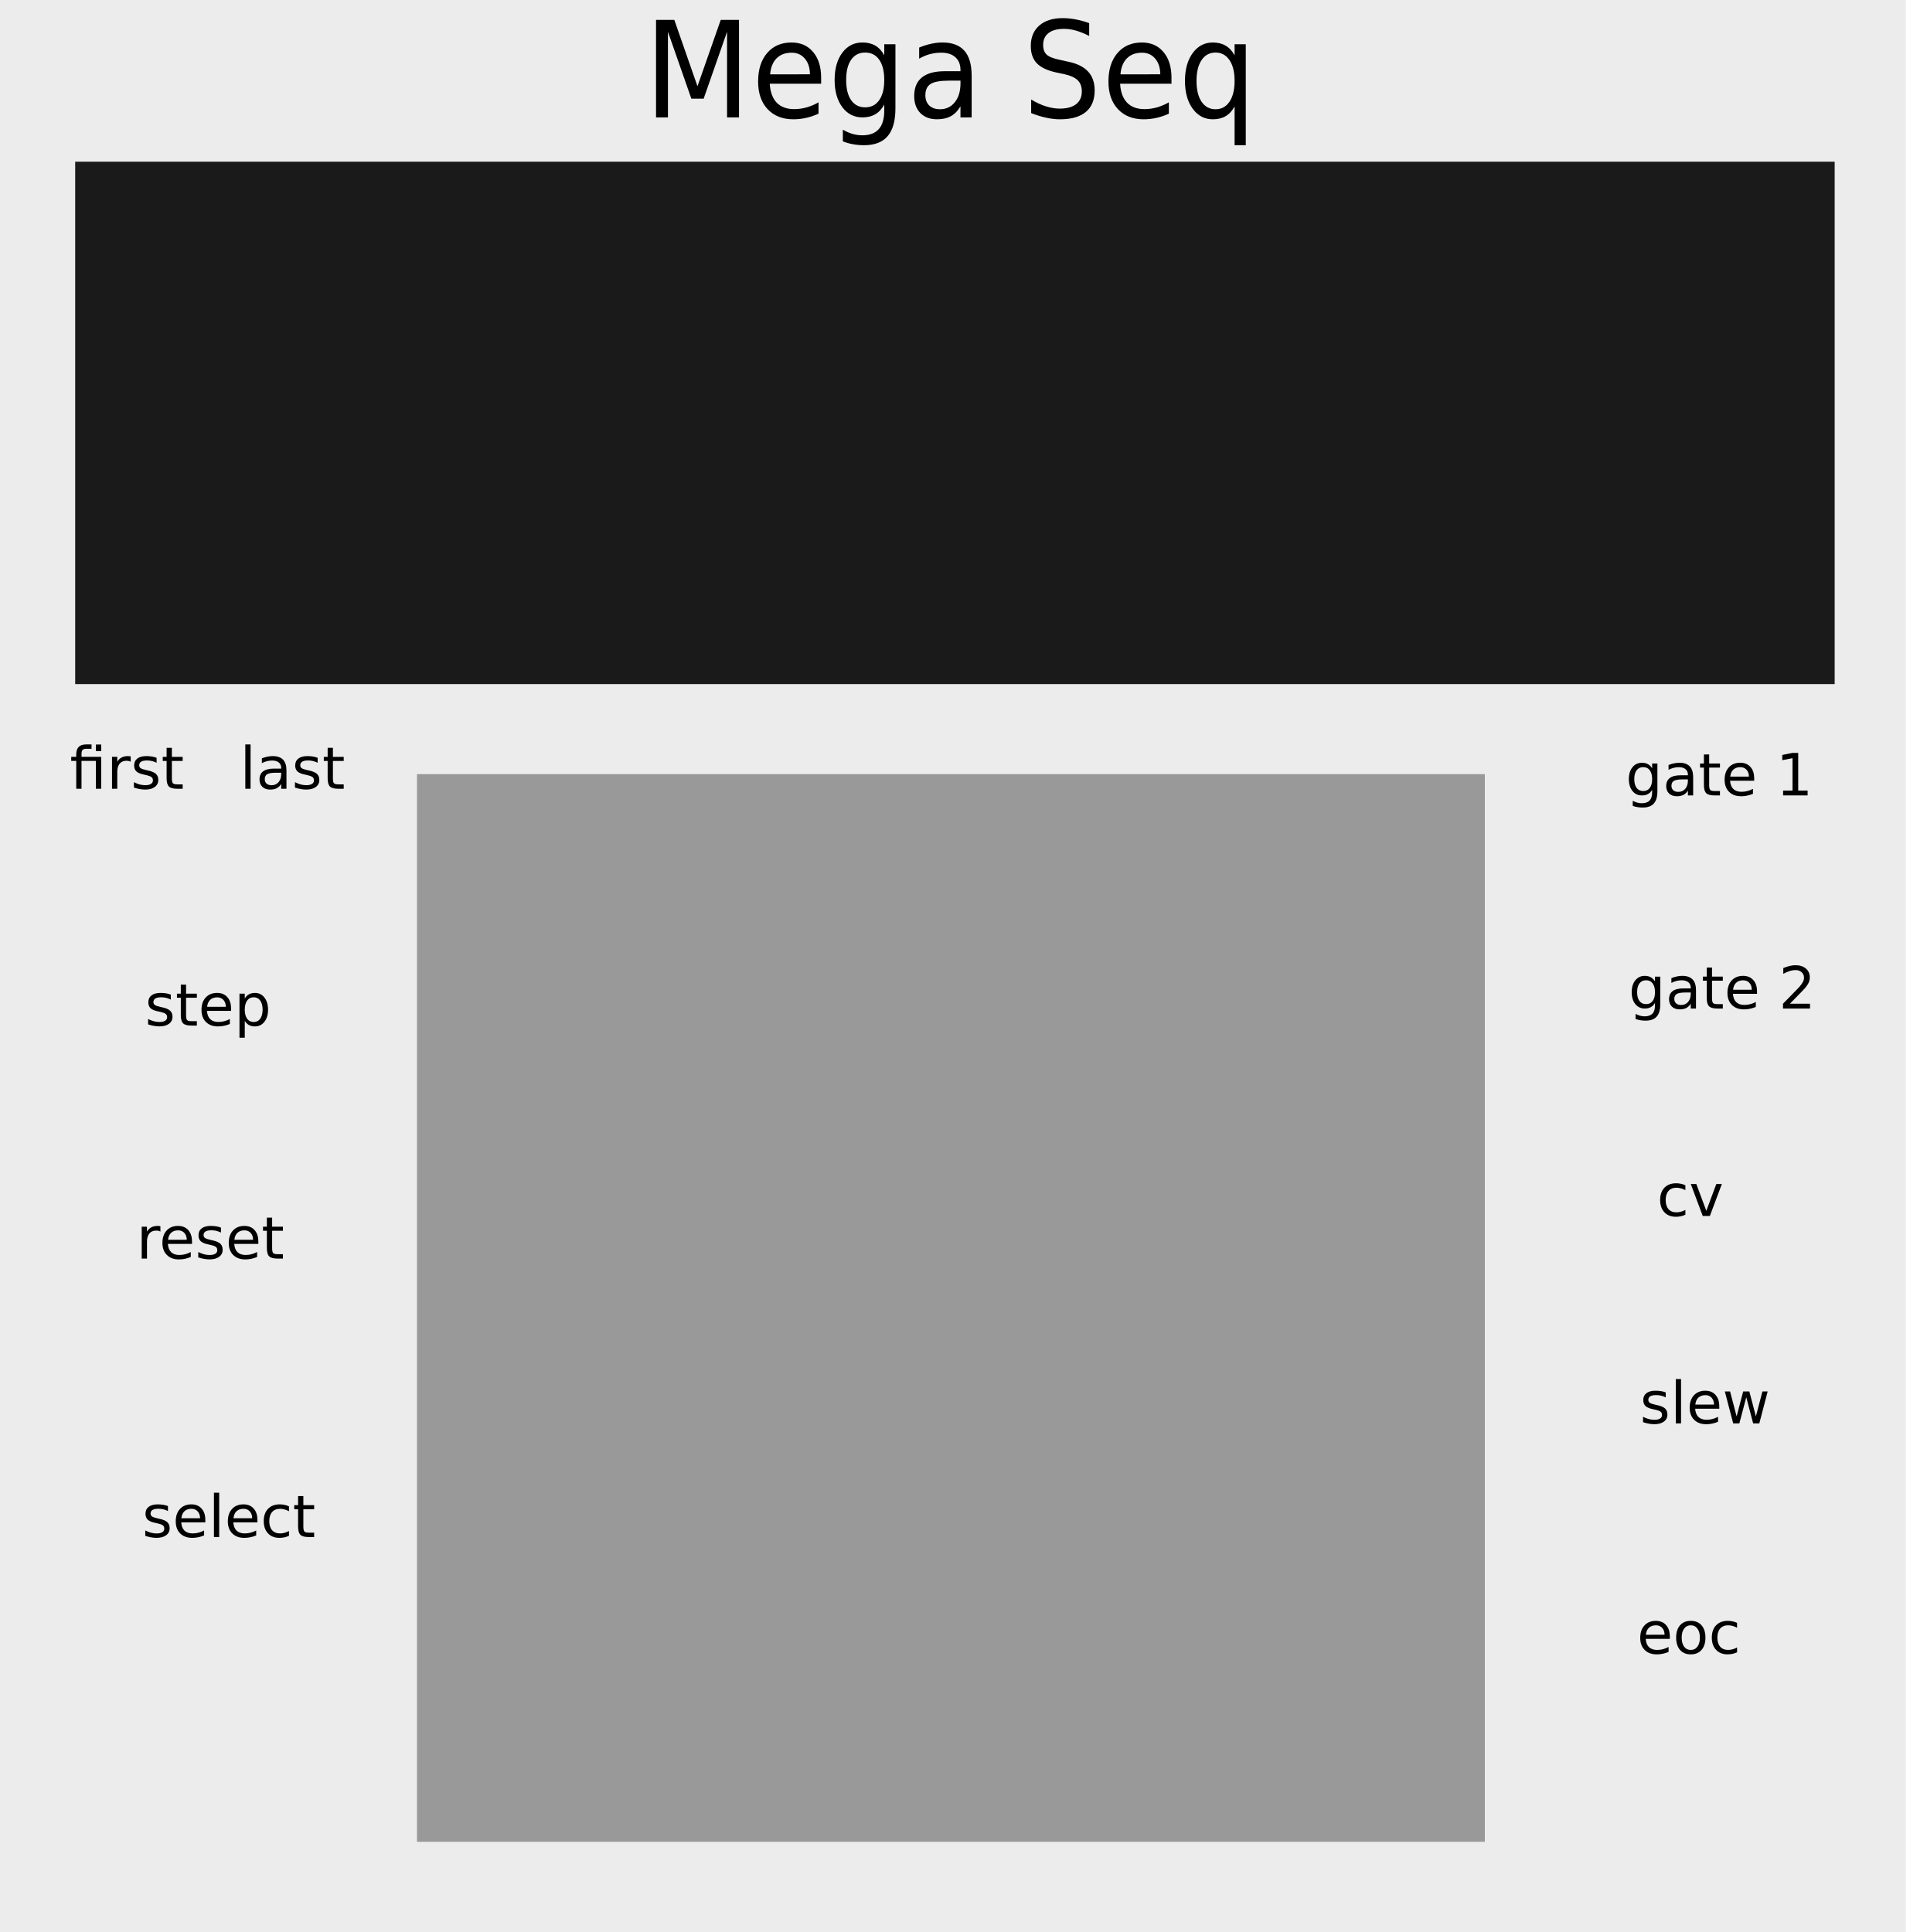
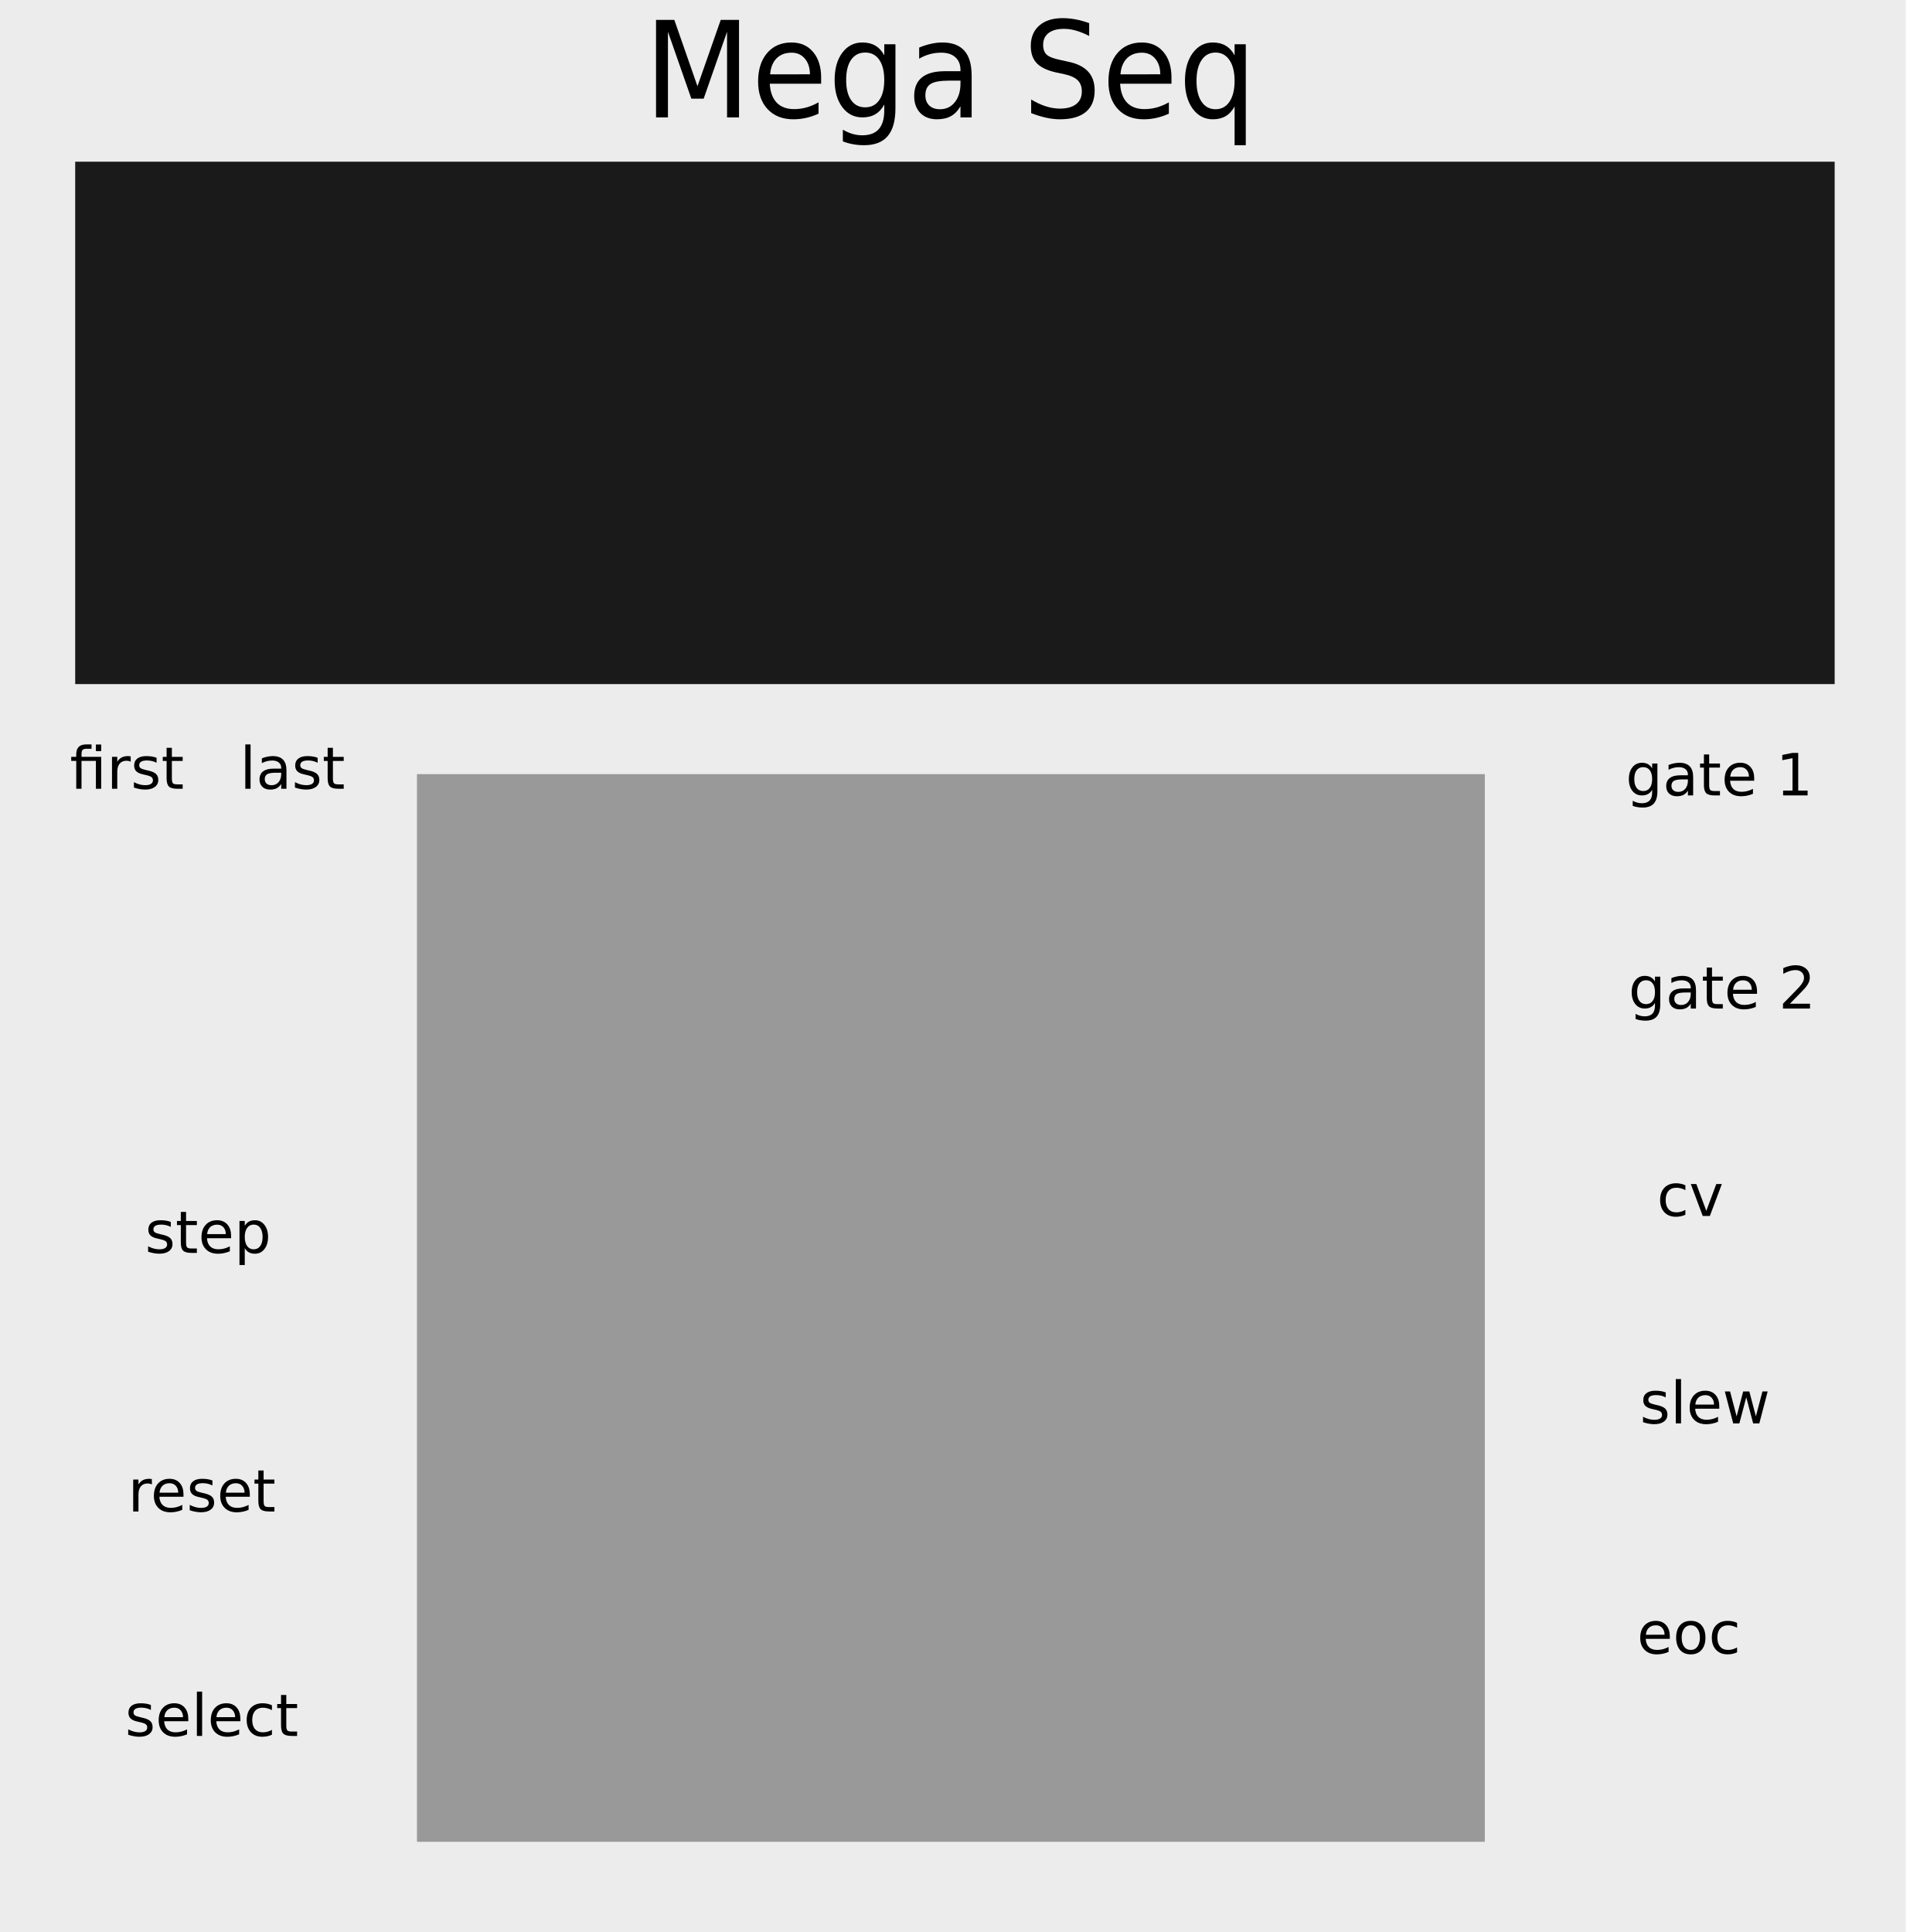
<svg xmlns="http://www.w3.org/2000/svg" width="127mm" height="128.5mm" viewBox="0 0 127 128.5" version="1.1" id="svg3852">
  <defs id="defs3846" />
  <g id="layer1" style="display:inline" transform="translate(0,-168.5)">
    <rect style="fill:#ececec;stroke-width:0.264" id="rect3856" width="127" height="128.5" x="-0.267" y="168.5" />
    <rect style="fill:#999999;stroke-width:0.226" id="rect3854" width="71.01" height="71.01" x="27.728" y="219.99" />
    <rect style="fill:#1a1a1a;stroke-width:0.269" id="rect3858" width="117" height="34.745" x="5" y="179.255" />
    <g aria-label="Mega Seq" transform="scale(0.9643006,1.037021)" style="font-style:normal;font-weight:normal;font-size:8.578px;line-height:1.25;font-family:sans-serif;letter-spacing:0px;word-spacing:0px;fill:#000000;fill-opacity:1;stroke:none;stroke-width:0.214" id="text3862">
      <path d="m 45.24,163.761 h 1.261 l 1.596,4.256 1.604,-4.256 h 1.261 v 6.253 h -0.825 v -5.491 l -1.613,4.289 h -0.85 l -1.613,-4.289 v 5.491 h -0.821 z" style="stroke-width:0.214" id="path4810" />
      <path d="m 56.625,167.476 v 0.377 h -3.543 q 0.05,0.796 0.477,1.215 0.431,0.415 1.198,0.415 0.444,0 0.859,-0.109 0.419,-0.109 0.829,-0.327 v 0.729 q -0.415,0.176 -0.85,0.268 -0.436,0.092 -0.884,0.092 -1.123,0 -1.78,-0.653 -0.653,-0.653 -0.653,-1.768 0,-1.152 0.62,-1.826 0.624,-0.679 1.68,-0.679 0.947,0 1.495,0.612 0.553,0.607 0.553,1.654 z m -0.771,-0.226 q -0.008,-0.632 -0.356,-1.009 -0.343,-0.377 -0.913,-0.377 -0.645,0 -1.035,0.364 -0.385,0.364 -0.444,1.026 z" style="stroke-width:0.214" id="path4812" />
      <path d="m 60.977,167.614 q 0,-0.838 -0.348,-1.298 -0.343,-0.461 -0.968,-0.461 -0.62,0 -0.968,0.461 -0.343,0.461 -0.343,1.298 0,0.834 0.343,1.294 0.348,0.461 0.968,0.461 0.624,0 0.968,-0.461 0.348,-0.461 0.348,-1.294 z m 0.771,1.818 q 0,1.198 -0.532,1.78 -0.532,0.586 -1.629,0.586 -0.406,0 -0.766,-0.063 -0.36,-0.059 -0.699,-0.184 V 170.802 q 0.339,0.184 0.67,0.272 0.331,0.088 0.674,0.088 0.758,0 1.135,-0.398 0.377,-0.394 0.377,-1.194 v -0.381 q -0.239,0.415 -0.612,0.62 -0.373,0.205 -0.892,0.205 -0.863,0 -1.391,-0.658 -0.528,-0.658 -0.528,-1.742 0,-1.089 0.528,-1.747 0.528,-0.658 1.391,-0.658 0.519,0 0.892,0.205 0.373,0.205 0.612,0.62 v -0.712 h 0.771 z" style="stroke-width:0.214" id="path4814" />
      <path d="m 65.467,167.656 q -0.934,0 -1.294,0.214 -0.36,0.214 -0.36,0.729 0,0.41 0.268,0.653 0.272,0.239 0.737,0.239 0.641,0 1.026,-0.452 0.39,-0.457 0.39,-1.21 v -0.172 z m 1.537,-0.318 v 2.676 h -0.771 v -0.712 q -0.264,0.427 -0.658,0.632 -0.394,0.201 -0.963,0.201 -0.72,0 -1.148,-0.402 -0.423,-0.406 -0.423,-1.085 0,-0.792 0.528,-1.194 0.532,-0.402 1.583,-0.402 h 1.081 v -0.075 q 0,-0.532 -0.352,-0.821 -0.348,-0.293 -0.98,-0.293 -0.402,0 -0.783,0.096 -0.381,0.096 -0.733,0.289 v -0.712 q 0.423,-0.163 0.821,-0.243 0.398,-0.084 0.775,-0.084 1.018,0 1.52,0.528 0.503,0.528 0.503,1.6 z" style="stroke-width:0.214" id="path4816" />
      <path d="m 75.109,163.966 v 0.825 q -0.482,-0.23 -0.909,-0.343 -0.427,-0.113 -0.825,-0.113 -0.691,0 -1.068,0.268 -0.373,0.268 -0.373,0.762 0,0.415 0.247,0.628 0.251,0.209 0.947,0.339 l 0.511,0.105 q 0.947,0.18 1.395,0.637 0.452,0.452 0.452,1.215 0,0.909 -0.612,1.378 -0.607,0.469 -1.784,0.469 -0.444,0 -0.947,-0.101 -0.498,-0.101 -1.035,-0.297 v -0.871 q 0.515,0.289 1.009,0.436 0.494,0.147 0.972,0.147 0.725,0 1.118,-0.285 0.394,-0.285 0.394,-0.813 0,-0.461 -0.285,-0.72 -0.281,-0.26 -0.926,-0.39 l -0.515,-0.101 q -0.947,-0.188 -1.37,-0.591 -0.423,-0.402 -0.423,-1.118 0,-0.829 0.582,-1.307 0.586,-0.477 1.613,-0.477 0.44,0 0.896,0.08 0.457,0.08 0.934,0.239 z" style="stroke-width:0.214" id="path4818" />
      <path d="m 80.784,167.476 v 0.377 h -3.543 q 0.05,0.796 0.477,1.215 0.431,0.415 1.198,0.415 0.444,0 0.859,-0.109 0.419,-0.109 0.829,-0.327 v 0.729 q -0.415,0.176 -0.85,0.268 -0.436,0.092 -0.884,0.092 -1.123,0 -1.78,-0.653 -0.653,-0.653 -0.653,-1.768 0,-1.152 0.62,-1.826 0.624,-0.679 1.68,-0.679 0.947,0 1.495,0.612 0.553,0.607 0.553,1.654 z m -0.771,-0.226 q -0.008,-0.632 -0.356,-1.009 -0.343,-0.377 -0.913,-0.377 -0.645,0 -1.035,0.364 -0.385,0.364 -0.444,1.026 z" style="stroke-width:0.214" id="path4820" />
      <path d="m 82.51,167.673 q 0,0.85 0.348,1.336 0.352,0.482 0.963,0.482 0.612,0 0.963,-0.482 0.352,-0.486 0.352,-1.336 0,-0.85 -0.352,-1.332 -0.352,-0.486 -0.963,-0.486 -0.612,0 -0.963,0.486 -0.348,0.482 -0.348,1.332 z m 2.626,1.638 q -0.243,0.419 -0.616,0.624 -0.369,0.201 -0.888,0.201 -0.85,0 -1.386,-0.679 -0.532,-0.679 -0.532,-1.784 0,-1.106 0.532,-1.784 0.536,-0.679 1.386,-0.679 0.519,0 0.888,0.205 0.373,0.201 0.616,0.62 v -0.712 h 0.771 v 6.475 h -0.771 z" style="stroke-width:0.214" id="path4822" />
    </g>
    <ellipse style="opacity:0;fill:#ff0000;fill-opacity:1;stroke-width:0.265" id="path45" cx="-35.152" cy="222.35" rx="7.371" ry="5.859" />
    <g aria-label="first   last" style="font-style:normal;font-weight:normal;font-size:3.881px;line-height:1.25;font-family:sans-serif;letter-spacing:0px;word-spacing:0px;display:inline;opacity:1;fill:#000000;fill-opacity:1;stroke:none;stroke-width:0.265" id="text876">
      <path d="m 6.728,218.839 v 2.122 H 6.377 v -1.851 H 5.42 v 1.851 H 5.07 v -1.851 H 4.736 v -0.271 h 0.333 v -0.148 q 0,-0.347 0.163,-0.512 0.165,-0.167 0.504,-0.167 h 0.351 v 0.29 H 5.754 q -0.188,0 -0.261,0.076 -0.072,0.076 -0.072,0.273 v 0.188 z m -0.351,-0.822 h 0.351 v 0.441 H 6.377 Z" style="font-size:3.881px;stroke-width:0.265" id="path896" />
      <path d="m 8.691,219.165 q -0.059,-0.034 -0.129,-0.049 -0.068,-0.017 -0.152,-0.017 -0.296,0 -0.455,0.193 -0.157,0.191 -0.157,0.551 v 1.118 H 7.448 v -2.122 h 0.351 v 0.33 q 0.11,-0.193 0.286,-0.286 0.176,-0.095 0.428,-0.095 0.036,0 0.08,0.006 0.044,0.004 0.097,0.013 z" style="font-size:3.881px;stroke-width:0.265" id="path898" />
      <path d="m 10.413,218.902 v 0.33 q -0.148,-0.076 -0.307,-0.114 -0.159,-0.038 -0.33,-0.038 -0.26,0 -0.39,0.08 -0.129,0.08 -0.129,0.239 0,0.121 0.093,0.191 0.093,0.068 0.373,0.131 l 0.119,0.026 q 0.371,0.08 0.527,0.225 0.157,0.144 0.157,0.404 0,0.296 -0.235,0.468 -0.233,0.172 -0.642,0.172 -0.171,0 -0.356,-0.034 -0.184,-0.032 -0.388,-0.099 v -0.36 q 0.193,0.1 0.381,0.152 0.188,0.049 0.371,0.049 0.246,0 0.379,-0.083 0.133,-0.085 0.133,-0.239 0,-0.142 -0.097,-0.218 -0.095,-0.076 -0.419,-0.146 l -0.121,-0.028 q -0.324,-0.068 -0.468,-0.208 -0.144,-0.142 -0.144,-0.388 0,-0.299 0.212,-0.462 0.212,-0.163 0.603,-0.163 0.193,0 0.364,0.028 0.171,0.028 0.315,0.085 z" style="font-size:3.881px;stroke-width:0.265" id="path900" />
      <path d="m 11.429,218.237 v 0.603 h 0.718 v 0.271 h -0.718 v 1.152 q 0,0.26 0.07,0.333 0.072,0.074 0.29,0.074 h 0.358 v 0.292 H 11.789 q -0.404,0 -0.557,-0.15 -0.153,-0.152 -0.153,-0.549 v -1.152 h -0.256 v -0.271 h 0.256 v -0.603 z" style="font-size:3.881px;stroke-width:0.265" id="path902" />
      <path d="m 16.313,218.013 h 0.349 v 2.948 h -0.349 z" style="font-size:3.881px;stroke-width:0.265" id="path904" />
      <path d="m 18.354,219.895 q -0.423,0 -0.585,0.097 -0.163,0.097 -0.163,0.33 0,0.186 0.121,0.296 0.123,0.108 0.333,0.108 0.29,0 0.464,-0.205 0.176,-0.207 0.176,-0.548 v -0.078 z m 0.695,-0.144 v 1.211 h -0.349 v -0.322 q -0.119,0.193 -0.297,0.286 -0.178,0.091 -0.436,0.091 -0.326,0 -0.519,-0.182 -0.191,-0.184 -0.191,-0.491 0,-0.358 0.239,-0.54 0.241,-0.182 0.716,-0.182 h 0.489 v -0.034 q 0,-0.241 -0.159,-0.371 -0.157,-0.133 -0.443,-0.133 -0.182,0 -0.354,0.044 -0.172,0.044 -0.332,0.131 v -0.322 q 0.191,-0.074 0.371,-0.11 0.18,-0.038 0.351,-0.038 0.46,0 0.688,0.239 0.227,0.239 0.227,0.724 z" style="font-size:3.881px;stroke-width:0.265" id="path906" />
      <path d="m 21.122,218.902 v 0.33 q -0.148,-0.076 -0.307,-0.114 -0.159,-0.038 -0.33,-0.038 -0.26,0 -0.39,0.08 -0.129,0.08 -0.129,0.239 0,0.121 0.093,0.191 0.093,0.068 0.373,0.131 l 0.119,0.026 q 0.371,0.08 0.527,0.225 0.157,0.144 0.157,0.404 0,0.296 -0.235,0.468 -0.233,0.172 -0.642,0.172 -0.171,0 -0.356,-0.034 -0.184,-0.032 -0.388,-0.099 v -0.36 q 0.193,0.1 0.381,0.152 0.188,0.049 0.371,0.049 0.246,0 0.379,-0.083 0.133,-0.085 0.133,-0.239 0,-0.142 -0.097,-0.218 -0.095,-0.076 -0.419,-0.146 l -0.121,-0.028 q -0.324,-0.068 -0.468,-0.208 -0.144,-0.142 -0.144,-0.388 0,-0.299 0.212,-0.462 0.212,-0.163 0.603,-0.163 0.193,0 0.364,0.028 0.171,0.028 0.315,0.085 z" style="font-size:3.881px;stroke-width:0.265" id="path908" />
      <path d="m 22.138,218.237 v 0.603 h 0.718 v 0.271 H 22.138 v 1.152 q 0,0.26 0.07,0.333 0.072,0.074 0.29,0.074 h 0.358 v 0.292 h -0.358 q -0.404,0 -0.557,-0.15 -0.153,-0.152 -0.153,-0.549 v -1.152 h -0.256 v -0.271 h 0.256 v -0.603 z" style="font-size:3.881px;stroke-width:0.265" id="path910" />
    </g>
-     <g aria-label="step" style="font-style:normal;font-weight:normal;font-size:3.881px;line-height:1.25;font-family:sans-serif;letter-spacing:0px;word-spacing:0px;fill:#000000;fill-opacity:1;stroke:none;stroke-width:0.265" id="text951">
+     <g aria-label="step" style="font-style:normal;font-weight:normal;font-size:3.881px;line-height:1.25;font-family:sans-serif;letter-spacing:0px;word-spacing:0px;fill:#000000;fill-opacity:1;stroke:none;stroke-width:0.265" id="text951" transform="translate(0,15.11905)">
      <path d="m 11.357,234.653 v 0.33 q -0.148,-0.076 -0.307,-0.114 -0.159,-0.038 -0.33,-0.038 -0.26,0 -0.39,0.08 -0.129,0.08 -0.129,0.239 0,0.121 0.093,0.191 0.093,0.068 0.373,0.131 l 0.119,0.026 q 0.371,0.08 0.527,0.225 0.157,0.144 0.157,0.404 0,0.296 -0.235,0.468 -0.233,0.172 -0.642,0.172 -0.171,0 -0.356,-0.034 -0.184,-0.032 -0.388,-0.099 v -0.36 q 0.193,0.1 0.381,0.152 0.188,0.049 0.371,0.049 0.246,0 0.379,-0.083 0.133,-0.085 0.133,-0.239 0,-0.142 -0.097,-0.218 -0.095,-0.076 -0.419,-0.146 l -0.121,-0.028 q -0.324,-0.068 -0.468,-0.208 -0.144,-0.142 -0.144,-0.388 0,-0.299 0.212,-0.462 0.212,-0.163 0.603,-0.163 0.193,0 0.364,0.028 0.171,0.028 0.315,0.085 z" style="stroke-width:0.265" id="path997" />
      <path d="m 12.373,233.988 v 0.603 h 0.718 v 0.271 h -0.718 v 1.152 q 0,0.26 0.07,0.333 0.072,0.074 0.29,0.074 h 0.358 v 0.292 h -0.358 q -0.404,0 -0.557,-0.15 -0.153,-0.152 -0.153,-0.549 v -1.152 h -0.256 v -0.271 h 0.256 v -0.603 z" style="stroke-width:0.265" id="path999" />
      <path d="m 15.366,235.565 v 0.171 h -1.603 q 0.023,0.36 0.216,0.549 0.195,0.188 0.542,0.188 0.201,0 0.388,-0.049 0.189,-0.049 0.375,-0.148 v 0.33 q -0.188,0.08 -0.385,0.121 -0.197,0.042 -0.4,0.042 -0.508,0 -0.805,-0.296 -0.296,-0.296 -0.296,-0.8 0,-0.521 0.28,-0.826 0.282,-0.307 0.76,-0.307 0.428,0 0.676,0.277 0.25,0.275 0.25,0.748 z m -0.349,-0.102 q -0.004,-0.286 -0.161,-0.457 -0.155,-0.171 -0.413,-0.171 -0.292,0 -0.468,0.165 -0.174,0.165 -0.201,0.464 z" style="stroke-width:0.265" id="path1001" />
      <path d="m 16.276,236.394 v 1.126 h -0.351 v -2.929 h 0.351 v 0.322 q 0.11,-0.189 0.277,-0.28 0.169,-0.093 0.402,-0.093 0.387,0 0.627,0.307 0.243,0.307 0.243,0.807 0,0.5 -0.243,0.807 -0.241,0.307 -0.627,0.307 -0.233,0 -0.402,-0.091 -0.167,-0.093 -0.277,-0.282 z m 1.186,-0.741 q 0,-0.385 -0.159,-0.603 -0.157,-0.22 -0.434,-0.22 -0.277,0 -0.436,0.22 -0.157,0.218 -0.157,0.603 0,0.385 0.157,0.604 0.159,0.218 0.436,0.218 0.277,0 0.434,-0.218 0.159,-0.22 0.159,-0.604 z" style="stroke-width:0.265" id="path1003" />
    </g>
-     <g aria-label="reset" style="font-style:normal;font-weight:normal;font-size:3.881px;line-height:1.25;font-family:sans-serif;letter-spacing:0px;word-spacing:0px;fill:#000000;fill-opacity:1;stroke:none;stroke-width:0.265" id="text959">
+     <g aria-label="reset" style="font-style:normal;font-weight:normal;font-size:3.881px;line-height:1.25;font-family:sans-serif;letter-spacing:0px;word-spacing:0px;fill:#000000;fill-opacity:1;stroke:none;stroke-width:0.265" id="text959" transform="translate(-0.5669643,16.81994)">
      <path d="m 10.667,250.414 q -0.059,-0.034 -0.129,-0.049 -0.068,-0.017 -0.152,-0.017 -0.296,0 -0.455,0.193 Q 9.774,250.732 9.774,251.092 v 1.118 H 9.424 v -2.122 H 9.774 v 0.33 q 0.11,-0.193 0.286,-0.286 0.176,-0.095 0.428,-0.095 0.036,0 0.08,0.006 0.044,0.004 0.097,0.013 z" style="stroke-width:0.265" id="path1006" />
      <path d="m 12.768,251.062 v 0.171 h -1.603 q 0.023,0.36 0.216,0.549 0.195,0.188 0.542,0.188 0.201,0 0.388,-0.049 0.189,-0.049 0.375,-0.148 v 0.33 q -0.188,0.08 -0.385,0.121 -0.197,0.042 -0.4,0.042 -0.508,0 -0.805,-0.296 -0.296,-0.296 -0.296,-0.8 0,-0.521 0.28,-0.826 0.282,-0.307 0.76,-0.307 0.428,0 0.676,0.277 0.25,0.275 0.25,0.748 z m -0.349,-0.102 q -0.004,-0.286 -0.161,-0.457 -0.155,-0.171 -0.413,-0.171 -0.292,0 -0.468,0.165 -0.174,0.165 -0.201,0.464 z" style="stroke-width:0.265" id="path1008" />
      <path d="m 14.693,250.15 v 0.33 q -0.148,-0.076 -0.307,-0.114 -0.159,-0.038 -0.33,-0.038 -0.26,0 -0.39,0.08 -0.129,0.08 -0.129,0.239 0,0.121 0.093,0.191 0.093,0.068 0.373,0.131 l 0.119,0.026 q 0.371,0.08 0.527,0.225 0.157,0.144 0.157,0.404 0,0.296 -0.235,0.468 -0.233,0.172 -0.642,0.172 -0.171,0 -0.356,-0.034 -0.184,-0.032 -0.388,-0.099 v -0.36 q 0.193,0.1 0.381,0.152 0.188,0.049 0.371,0.049 0.246,0 0.379,-0.083 0.133,-0.085 0.133,-0.239 0,-0.142 -0.097,-0.218 -0.095,-0.076 -0.419,-0.146 l -0.121,-0.028 q -0.324,-0.068 -0.468,-0.208 -0.144,-0.142 -0.144,-0.388 0,-0.299 0.212,-0.462 0.212,-0.163 0.603,-0.163 0.193,0 0.364,0.028 0.171,0.028 0.315,0.085 z" style="stroke-width:0.265" id="path1010" />
      <path d="m 17.179,251.062 v 0.171 h -1.603 q 0.023,0.36 0.216,0.549 0.195,0.188 0.542,0.188 0.201,0 0.388,-0.049 0.189,-0.049 0.375,-0.148 v 0.33 q -0.188,0.08 -0.385,0.121 -0.197,0.042 -0.4,0.042 -0.508,0 -0.805,-0.296 -0.296,-0.296 -0.296,-0.8 0,-0.521 0.28,-0.826 0.282,-0.307 0.76,-0.307 0.428,0 0.676,0.277 0.25,0.275 0.25,0.748 z m -0.349,-0.102 q -0.004,-0.286 -0.161,-0.457 -0.155,-0.171 -0.413,-0.171 -0.292,0 -0.468,0.165 -0.174,0.165 -0.201,0.464 z" style="stroke-width:0.265" id="path1012" />
      <path d="m 18.096,249.485 v 0.603 h 0.718 v 0.271 h -0.718 v 1.152 q 0,0.26 0.07,0.333 0.072,0.074 0.29,0.074 h 0.358 v 0.292 h -0.358 q -0.404,0 -0.557,-0.15 -0.153,-0.152 -0.153,-0.549 v -1.152 h -0.256 v -0.271 h 0.256 v -0.603 z" style="stroke-width:0.265" id="path1014" />
    </g>
-     <g aria-label="select" style="font-style:normal;font-weight:normal;font-size:3.881px;line-height:1.25;font-family:sans-serif;letter-spacing:0px;word-spacing:0px;fill:#000000;fill-opacity:1;stroke:none;stroke-width:0.265" id="text963">
+     <g aria-label="select" style="font-style:normal;font-weight:normal;font-size:3.881px;line-height:1.25;font-family:sans-serif;letter-spacing:0px;word-spacing:0px;fill:#000000;fill-opacity:1;stroke:none;stroke-width:0.265" id="text963" transform="translate(-1.133929,13.22917)">
      <path d="m 11.168,268.671 v 0.33 q -0.148,-0.076 -0.307,-0.114 -0.159,-0.038 -0.33,-0.038 -0.26,0 -0.39,0.08 -0.129,0.08 -0.129,0.239 0,0.121 0.093,0.191 0.093,0.068 0.373,0.131 l 0.119,0.026 q 0.371,0.08 0.527,0.225 0.157,0.144 0.157,0.404 0,0.296 -0.235,0.468 -0.233,0.172 -0.642,0.172 -0.171,0 -0.356,-0.034 -0.184,-0.032 -0.388,-0.099 v -0.36 q 0.193,0.1 0.381,0.152 0.188,0.049 0.371,0.049 0.246,0 0.379,-0.083 0.133,-0.085 0.133,-0.239 0,-0.142 -0.097,-0.218 -0.095,-0.076 -0.419,-0.146 l -0.121,-0.028 q -0.324,-0.068 -0.468,-0.208 -0.144,-0.142 -0.144,-0.388 0,-0.299 0.212,-0.462 0.212,-0.163 0.603,-0.163 0.193,0 0.364,0.028 0.171,0.028 0.315,0.085 z" style="stroke-width:0.265" id="path1017" />
      <path d="m 13.654,269.582 v 0.171 h -1.603 q 0.023,0.36 0.216,0.549 0.195,0.188 0.542,0.188 0.201,0 0.388,-0.049 0.189,-0.049 0.375,-0.148 v 0.33 q -0.188,0.08 -0.385,0.121 -0.197,0.042 -0.4,0.042 -0.508,0 -0.805,-0.296 -0.296,-0.296 -0.296,-0.8 0,-0.521 0.28,-0.826 0.282,-0.307 0.76,-0.307 0.428,0 0.676,0.277 0.25,0.275 0.25,0.748 z m -0.349,-0.102 q -0.004,-0.286 -0.161,-0.457 -0.155,-0.171 -0.413,-0.171 -0.292,0 -0.468,0.165 -0.174,0.165 -0.201,0.464 z" style="stroke-width:0.265" id="path1019" />
      <path d="m 14.226,267.782 h 0.349 v 2.948 h -0.349 z" style="stroke-width:0.265" id="path1021" />
      <path d="m 17.118,269.582 v 0.171 h -1.603 q 0.023,0.36 0.216,0.549 0.195,0.188 0.542,0.188 0.201,0 0.388,-0.049 0.189,-0.049 0.375,-0.148 v 0.33 q -0.188,0.08 -0.385,0.121 -0.197,0.042 -0.4,0.042 -0.508,0 -0.805,-0.296 -0.296,-0.296 -0.296,-0.8 0,-0.521 0.28,-0.826 0.282,-0.307 0.76,-0.307 0.428,0 0.676,0.277 0.25,0.275 0.25,0.748 z m -0.349,-0.102 q -0.004,-0.286 -0.161,-0.457 -0.155,-0.171 -0.413,-0.171 -0.292,0 -0.468,0.165 -0.174,0.165 -0.201,0.464 z" style="stroke-width:0.265" id="path1023" />
      <path d="m 19.217,268.69 v 0.326 q -0.148,-0.082 -0.297,-0.121 -0.148,-0.042 -0.299,-0.042 -0.339,0 -0.527,0.216 -0.188,0.214 -0.188,0.603 0,0.388 0.188,0.604 0.188,0.214 0.527,0.214 0.152,0 0.299,-0.04 0.15,-0.042 0.297,-0.123 v 0.322 q -0.146,0.068 -0.303,0.102 -0.155,0.034 -0.332,0.034 -0.479,0 -0.762,-0.301 -0.282,-0.301 -0.282,-0.813 0,-0.519 0.284,-0.817 0.286,-0.297 0.783,-0.297 0.161,0 0.315,0.034 0.153,0.032 0.297,0.099 z" style="stroke-width:0.265" id="path1025" />
      <path d="m 20.172,268.006 v 0.603 h 0.718 v 0.271 h -0.718 v 1.152 q 0,0.26 0.07,0.333 0.072,0.074 0.29,0.074 h 0.358 v 0.292 h -0.358 q -0.404,0 -0.557,-0.15 -0.153,-0.152 -0.153,-0.549 v -1.152 h -0.256 v -0.271 h 0.256 v -0.603 z" style="stroke-width:0.265" id="path1027" />
    </g>
    <g aria-label="gate 1" style="font-style:normal;font-weight:normal;font-size:3.881px;line-height:1.25;font-family:sans-serif;letter-spacing:0px;word-spacing:0px;fill:#000000;fill-opacity:1;stroke:none;stroke-width:0.265" id="text967">
      <path d="m 109.863,220.319 q 0,-0.379 -0.157,-0.587 -0.155,-0.208 -0.438,-0.208 -0.28,0 -0.438,0.208 -0.155,0.208 -0.155,0.587 0,0.377 0.155,0.586 0.157,0.208 0.438,0.208 0.282,0 0.438,-0.208 0.157,-0.208 0.157,-0.586 z m 0.349,0.822 q 0,0.542 -0.241,0.805 -0.241,0.265 -0.737,0.265 -0.184,0 -0.347,-0.028 -0.163,-0.026 -0.316,-0.083 v -0.339 q 0.153,0.083 0.303,0.123 0.15,0.04 0.305,0.04 0.343,0 0.513,-0.18 0.171,-0.178 0.171,-0.54 v -0.172 q -0.108,0.188 -0.277,0.28 -0.169,0.093 -0.404,0.093 -0.39,0 -0.629,-0.297 -0.239,-0.297 -0.239,-0.788 0,-0.493 0.239,-0.79 0.239,-0.297 0.629,-0.297 0.235,0 0.404,0.093 0.169,0.093 0.277,0.28 v -0.322 h 0.349 z" style="stroke-width:0.265" id="path1030" />
      <path d="m 111.895,220.338 q -0.423,0 -0.585,0.097 -0.163,0.097 -0.163,0.33 0,0.186 0.121,0.296 0.123,0.108 0.333,0.108 0.29,0 0.464,-0.205 0.176,-0.207 0.176,-0.548 v -0.078 z m 0.695,-0.144 v 1.211 h -0.349 v -0.322 q -0.119,0.193 -0.297,0.286 -0.178,0.091 -0.436,0.091 -0.326,0 -0.519,-0.182 -0.191,-0.184 -0.191,-0.491 0,-0.358 0.239,-0.54 0.241,-0.182 0.716,-0.182 h 0.489 v -0.034 q 0,-0.241 -0.159,-0.371 -0.157,-0.133 -0.443,-0.133 -0.182,0 -0.354,0.044 -0.172,0.044 -0.332,0.131 v -0.322 q 0.191,-0.074 0.371,-0.11 0.18,-0.038 0.351,-0.038 0.46,0 0.688,0.239 0.227,0.239 0.227,0.724 z" style="stroke-width:0.265" id="path1032" />
      <path d="m 113.655,218.68 v 0.603 h 0.718 v 0.271 h -0.718 v 1.152 q 0,0.26 0.07,0.333 0.072,0.074 0.29,0.074 h 0.358 v 0.292 h -0.358 q -0.404,0 -0.557,-0.15 -0.153,-0.152 -0.153,-0.549 v -1.152 h -0.256 v -0.271 h 0.256 v -0.603 z" style="stroke-width:0.265" id="path1034" />
      <path d="m 116.649,220.256 v 0.171 h -1.603 q 0.023,0.36 0.216,0.549 0.195,0.188 0.542,0.188 0.201,0 0.388,-0.049 0.189,-0.049 0.375,-0.148 v 0.33 q -0.188,0.08 -0.385,0.121 -0.197,0.042 -0.4,0.042 -0.508,0 -0.805,-0.296 -0.296,-0.296 -0.296,-0.8 0,-0.521 0.28,-0.826 0.282,-0.307 0.76,-0.307 0.428,0 0.676,0.277 0.25,0.275 0.25,0.748 z M 116.3,220.154 q -0.004,-0.286 -0.161,-0.457 -0.155,-0.171 -0.413,-0.171 -0.292,0 -0.468,0.165 -0.174,0.165 -0.201,0.464 z" style="stroke-width:0.265" id="path1036" />
      <path d="m 118.572,221.083 h 0.625 v -2.158 l -0.68,0.136 v -0.349 l 0.676,-0.136 h 0.383 v 2.507 h 0.625 v 0.322 h -1.63 z" style="stroke-width:0.265" id="path1038" />
    </g>
    <g aria-label="gate 2" style="font-style:normal;font-weight:normal;font-size:3.881px;line-height:1.25;font-family:sans-serif;letter-spacing:0px;word-spacing:0px;fill:#000000;fill-opacity:1;stroke:none;stroke-width:0.265" id="text971">
      <path d="m 110.052,234.493 q 0,-0.379 -0.157,-0.587 -0.155,-0.208 -0.438,-0.208 -0.28,0 -0.438,0.208 -0.155,0.208 -0.155,0.587 0,0.377 0.155,0.585 0.157,0.208 0.438,0.208 0.282,0 0.438,-0.208 0.157,-0.208 0.157,-0.585 z m 0.349,0.822 q 0,0.542 -0.241,0.805 -0.241,0.265 -0.737,0.265 -0.184,0 -0.347,-0.028 -0.163,-0.026 -0.316,-0.083 v -0.339 q 0.153,0.083 0.303,0.123 0.15,0.04 0.305,0.04 0.343,0 0.513,-0.18 0.171,-0.178 0.171,-0.54 v -0.172 q -0.108,0.188 -0.277,0.28 -0.169,0.093 -0.404,0.093 -0.39,0 -0.629,-0.297 -0.239,-0.297 -0.239,-0.788 0,-0.493 0.239,-0.79 0.239,-0.297 0.629,-0.297 0.235,0 0.404,0.093 0.169,0.093 0.277,0.28 v -0.322 h 0.349 z" style="stroke-width:0.265" id="path1041" />
      <path d="m 112.084,234.512 q -0.423,0 -0.585,0.097 -0.163,0.097 -0.163,0.33 0,0.186 0.121,0.296 0.123,0.108 0.333,0.108 0.29,0 0.464,-0.205 0.176,-0.207 0.176,-0.548 v -0.078 z m 0.695,-0.144 v 1.211 h -0.349 v -0.322 q -0.119,0.193 -0.297,0.286 -0.178,0.091 -0.436,0.091 -0.326,0 -0.519,-0.182 -0.191,-0.184 -0.191,-0.491 0,-0.358 0.239,-0.54 0.241,-0.182 0.716,-0.182 h 0.489 v -0.034 q 0,-0.241 -0.159,-0.371 -0.157,-0.133 -0.443,-0.133 -0.182,0 -0.354,0.044 -0.172,0.044 -0.332,0.131 v -0.322 q 0.191,-0.074 0.371,-0.11 0.18,-0.038 0.351,-0.038 0.46,0 0.688,0.239 0.227,0.239 0.227,0.724 z" style="stroke-width:0.265" id="path1043" />
      <path d="m 113.844,232.854 v 0.603 h 0.718 v 0.271 h -0.718 v 1.152 q 0,0.26 0.07,0.333 0.072,0.074 0.29,0.074 h 0.358 v 0.292 h -0.358 q -0.404,0 -0.557,-0.15 -0.153,-0.152 -0.153,-0.549 v -1.152 h -0.256 v -0.271 h 0.256 v -0.603 z" style="stroke-width:0.265" id="path1045" />
      <path d="m 116.838,234.431 v 0.171 h -1.603 q 0.023,0.36 0.216,0.549 0.195,0.188 0.542,0.188 0.201,0 0.388,-0.049 0.189,-0.049 0.375,-0.148 v 0.33 q -0.188,0.08 -0.385,0.121 -0.197,0.042 -0.4,0.042 -0.508,0 -0.805,-0.296 -0.296,-0.296 -0.296,-0.8 0,-0.521 0.28,-0.826 0.282,-0.307 0.76,-0.307 0.428,0 0.676,0.277 0.25,0.275 0.25,0.748 z m -0.349,-0.102 q -0.004,-0.286 -0.161,-0.457 -0.155,-0.171 -0.413,-0.171 -0.292,0 -0.468,0.165 -0.174,0.165 -0.201,0.464 z" style="stroke-width:0.265" id="path1047" />
      <path d="m 119.024,235.257 h 1.336 v 0.322 h -1.796 v -0.322 q 0.218,-0.225 0.593,-0.604 0.377,-0.381 0.474,-0.491 0.184,-0.207 0.256,-0.349 0.074,-0.144 0.074,-0.282 0,-0.225 -0.159,-0.368 -0.157,-0.142 -0.411,-0.142 -0.18,0 -0.381,0.062 -0.199,0.062 -0.426,0.189 v -0.387 q 0.231,-0.093 0.432,-0.14 0.201,-0.047 0.368,-0.047 0.44,0 0.701,0.22 0.261,0.22 0.261,0.587 0,0.174 -0.066,0.332 -0.064,0.155 -0.237,0.368 -0.047,0.055 -0.301,0.318 -0.254,0.261 -0.716,0.733 z" style="stroke-width:0.265" id="path1049" />
    </g>
    <g aria-label="cv" style="font-style:normal;font-weight:normal;font-size:3.881px;line-height:1.25;font-family:sans-serif;letter-spacing:0px;word-spacing:0px;fill:#000000;fill-opacity:1;stroke:none;stroke-width:0.265" id="text975">
      <path d="m 112.073,247.334 v 0.326 q -0.148,-0.082 -0.297,-0.121 -0.148,-0.042 -0.299,-0.042 -0.339,0 -0.527,0.216 -0.188,0.214 -0.188,0.603 0,0.388 0.188,0.604 0.188,0.214 0.527,0.214 0.152,0 0.299,-0.04 0.15,-0.042 0.297,-0.123 v 0.322 q -0.146,0.068 -0.303,0.102 -0.155,0.034 -0.332,0.034 -0.479,0 -0.762,-0.301 -0.282,-0.301 -0.282,-0.813 0,-0.519 0.284,-0.817 0.286,-0.297 0.783,-0.297 0.161,0 0.315,0.034 0.153,0.032 0.297,0.099 z" style="stroke-width:0.265" id="path1052" />
      <path d="m 112.433,247.253 h 0.369 l 0.663,1.781 0.663,-1.781 h 0.369 l -0.796,2.122 h -0.474 z" style="stroke-width:0.265" id="path1054" />
    </g>
    <g aria-label="slew" style="font-style:normal;font-weight:normal;font-size:3.881px;line-height:1.25;font-family:sans-serif;letter-spacing:0px;word-spacing:0px;fill:#000000;fill-opacity:1;stroke:none;stroke-width:0.265" id="text979">
      <path d="m 110.765,261.111 v 0.33 q -0.148,-0.076 -0.307,-0.114 -0.159,-0.038 -0.33,-0.038 -0.26,0 -0.39,0.08 -0.129,0.08 -0.129,0.239 0,0.121 0.093,0.191 0.093,0.068 0.373,0.131 l 0.119,0.026 q 0.371,0.08 0.527,0.225 0.157,0.144 0.157,0.404 0,0.296 -0.235,0.468 -0.233,0.172 -0.642,0.172 -0.171,0 -0.356,-0.034 -0.184,-0.032 -0.388,-0.099 v -0.36 q 0.193,0.1 0.381,0.152 0.188,0.049 0.371,0.049 0.246,0 0.379,-0.083 0.133,-0.085 0.133,-0.239 0,-0.142 -0.097,-0.218 -0.095,-0.076 -0.419,-0.146 l -0.121,-0.028 q -0.324,-0.068 -0.468,-0.208 -0.144,-0.142 -0.144,-0.388 0,-0.299 0.212,-0.462 0.212,-0.163 0.603,-0.163 0.193,0 0.364,0.028 0.171,0.028 0.315,0.085 z" style="stroke-width:0.265" id="path1064" />
      <path d="m 111.435,260.223 h 0.349 v 2.948 h -0.349 z" style="stroke-width:0.265" id="path1066" />
      <path d="m 114.327,262.023 v 0.171 h -1.603 q 0.023,0.36 0.216,0.549 0.195,0.188 0.542,0.188 0.201,0 0.388,-0.049 0.189,-0.049 0.375,-0.148 v 0.33 q -0.188,0.08 -0.385,0.121 -0.197,0.042 -0.4,0.042 -0.508,0 -0.805,-0.296 -0.296,-0.296 -0.296,-0.8 0,-0.521 0.28,-0.826 0.282,-0.307 0.76,-0.307 0.428,0 0.676,0.277 0.25,0.275 0.25,0.748 z m -0.349,-0.102 q -0.004,-0.286 -0.161,-0.457 -0.155,-0.171 -0.413,-0.171 -0.292,0 -0.468,0.165 -0.174,0.165 -0.201,0.464 z" style="stroke-width:0.265" id="path1068" />
      <path d="m 114.696,261.049 h 0.349 l 0.436,1.656 0.434,-1.656 h 0.411 l 0.436,1.656 0.434,-1.656 h 0.349 l -0.555,2.122 h -0.411 l -0.457,-1.739 -0.459,1.739 h -0.411 z" style="stroke-width:0.265" id="path1070" />
    </g>
    <g aria-label="eoc" style="font-style:normal;font-weight:normal;font-size:3.881px;line-height:1.25;font-family:sans-serif;letter-spacing:0px;word-spacing:0px;fill:#000000;fill-opacity:1;stroke:none;stroke-width:0.265" id="text983">
      <path d="m 111.038,277.331 v 0.171 h -1.603 q 0.023,0.36 0.216,0.549 0.195,0.188 0.542,0.188 0.201,0 0.388,-0.049 0.189,-0.049 0.375,-0.148 v 0.33 q -0.188,0.08 -0.385,0.121 -0.197,0.042 -0.4,0.042 -0.508,0 -0.805,-0.296 -0.296,-0.296 -0.296,-0.8 0,-0.521 0.28,-0.826 0.282,-0.307 0.76,-0.307 0.428,0 0.676,0.277 0.25,0.275 0.25,0.748 z m -0.349,-0.102 q -0.004,-0.286 -0.161,-0.457 -0.155,-0.171 -0.413,-0.171 -0.292,0 -0.468,0.165 -0.174,0.165 -0.201,0.464 z" style="stroke-width:0.265" id="path1057" />
      <path d="m 112.433,276.601 q -0.28,0 -0.443,0.22 -0.163,0.218 -0.163,0.599 0,0.381 0.161,0.601 0.163,0.218 0.445,0.218 0.279,0 0.441,-0.22 0.163,-0.22 0.163,-0.599 0,-0.377 -0.163,-0.597 -0.163,-0.222 -0.441,-0.222 z m 0,-0.296 q 0.455,0 0.714,0.296 0.26,0.296 0.26,0.819 0,0.521 -0.26,0.819 -0.26,0.296 -0.714,0.296 -0.457,0 -0.716,-0.296 -0.258,-0.297 -0.258,-0.819 0,-0.523 0.258,-0.819 0.26,-0.296 0.716,-0.296 z" style="stroke-width:0.265" id="path1059" />
      <path d="m 115.51,276.438 v 0.326 q -0.148,-0.082 -0.297,-0.121 -0.148,-0.042 -0.299,-0.042 -0.339,0 -0.527,0.216 -0.188,0.214 -0.188,0.603 0,0.388 0.188,0.604 0.188,0.214 0.527,0.214 0.152,0 0.299,-0.04 0.15,-0.042 0.297,-0.123 v 0.322 q -0.146,0.068 -0.303,0.102 -0.155,0.034 -0.332,0.034 -0.479,0 -0.762,-0.301 -0.282,-0.301 -0.282,-0.813 0,-0.519 0.284,-0.817 0.286,-0.297 0.783,-0.297 0.161,0 0.315,0.034 0.153,0.032 0.297,0.099 z" style="stroke-width:0.265" id="path1061" />
    </g>
  </g>
+   <g id="layer3" style="display:none">
+     <rect style="opacity:1;fill:#ff00ff;fill-opacity:0.941;stroke:none;stroke-width:0.636;stroke-linecap:round;stroke-linejoin:bevel;stroke-miterlimit:4;stroke-dasharray:none;stroke-opacity:1" id="rect2415" width="4" height="4" x="8.599" y="57.693" />
+     <rect y="58.071" x="19.088" height="4" width="4" id="rect2417" style="opacity:1;fill:#ff00ff;fill-opacity:0.941;stroke:none;stroke-width:0.636;stroke-linecap:round;stroke-linejoin:bevel;stroke-miterlimit:4;stroke-dasharray:none;stroke-opacity:1" />
+   </g>
  <g id="layer2" style="display:none;opacity:1">
    <circle cy="60.37" cx="36.76" id="circle3874" style="display:inline;fill:#ff0000;fill-opacity:1;stroke-width:0.294" r="8.875" />
    <circle r="8.875" style="display:inline;fill:#ff0000;fill-opacity:1;stroke-width:0.294" id="circle3876" cx="54.399" cy="60.37" />
    <circle cy="60.37" cx="89.677" id="circle3878" style="display:inline;fill:#ff0000;fill-opacity:1;stroke-width:0.294" r="8.875" />
    <circle r="8.875" style="display:inline;fill:#ff0000;fill-opacity:1;stroke-width:0.294" id="circle3880" cx="72.038" cy="60.37" />
    <circle r="8.875" style="display:inline;fill:#ff0000;fill-opacity:1;stroke-width:0.294" id="circle3882" cx="36.76" cy="78.135" />
    <circle cy="78.135" cx="54.399" id="circle3884" style="display:inline;fill:#ff0000;fill-opacity:1;stroke-width:0.294" r="8.875" />
    <circle r="8.875" style="display:inline;fill:#ff0000;fill-opacity:1;stroke-width:0.294" id="circle3886" cx="89.677" cy="78.135" />
    <circle cy="78.135" cx="72.038" id="circle3888" style="display:inline;fill:#ff0000;fill-opacity:1;stroke-width:0.294" r="8.875" />
    <circle cy="95.9" cx="36.76" id="circle3890" style="display:inline;fill:#ff0000;fill-opacity:1;stroke-width:0.294" r="8.875" />
    <circle r="8.875" style="display:inline;fill:#ff0000;fill-opacity:1;stroke-width:0.294" id="circle3892" cx="54.399" cy="95.9" />
    <circle cy="95.9" cx="89.677" id="circle3894" style="display:inline;fill:#ff0000;fill-opacity:1;stroke-width:0.294" r="8.875" />
    <circle r="8.875" style="display:inline;fill:#ff0000;fill-opacity:1;stroke-width:0.294" id="circle3896" cx="72.038" cy="95.9" />
    <circle r="8.875" style="display:inline;fill:#ff0000;fill-opacity:1;stroke-width:0.294" id="circle3898" cx="36.76" cy="113.664" />
    <circle cy="113.664" cx="54.399" id="circle3900" style="display:inline;fill:#ff0000;fill-opacity:1;stroke-width:0.294" r="8.875" />
    <circle r="8.875" style="display:inline;fill:#ff0000;fill-opacity:1;stroke-width:0.294" id="circle3902" cx="89.677" cy="113.664" />
    <circle cy="113.664" cx="72.038" id="circle3904" style="display:inline;fill:#ff0000;fill-opacity:1;stroke-width:0.294" r="8.875" />
-     <circle style="opacity:1;fill:#00ff00;fill-opacity:1;stroke-width:0.11" id="path49" cx="13.26" cy="75.552" r="4" />
-     <circle r="4" cy="90.671" cx="13.449" id="circle856" style="opacity:1;fill:#00ff00;fill-opacity:1;stroke-width:0.11" />
-     <circle style="opacity:1;fill:#00ff00;fill-opacity:1;stroke-width:0.11" id="circle858" cx="13.449" cy="108.814" r="4" />
-     <circle r="4" cy="59.677" cx="19.686" id="circle860" style="opacity:1;fill:#00ff00;fill-opacity:1;stroke-width:0.11" />
-     <circle style="opacity:1;fill:#00ff00;fill-opacity:1;stroke-width:0.11" id="circle862" cx="7.402" cy="59.488" r="4" />
+     <circle style="opacity:1;fill:#00ff00;fill-opacity:1;stroke-width:0.11" id="path49" cx="18.363" cy="93.033" r="4" />
+     <circle r="4" cy="109.948" cx="17.513" id="circle856" style="opacity:1;fill:#00ff00;fill-opacity:1;stroke-width:0.11" />
+     <circle style="opacity:1;fill:#00ff00;fill-opacity:1;stroke-width:0.11" id="circle858" cx="17.985" cy="121.854" r="4" />
+     <circle r="4" cy="71.394" cx="23.182" id="circle860" style="opacity:1;fill:#00ff00;fill-opacity:1;stroke-width:0.11" />
+     <circle style="opacity:1;fill:#00ff00;fill-opacity:1;stroke-width:0.11" id="circle862" cx="12.599" cy="71.394" r="4" />
    <circle r="4" cy="59.677" cx="112.479" id="circle864" style="opacity:1;fill:#0000ff;fill-opacity:1;stroke-width:0.11" />
    <circle style="opacity:1;fill:#0000ff;fill-opacity:1;stroke-width:0.11" id="circle866" cx="112.857" cy="72.528" r="4" />
    <circle r="4" cy="86.324" cx="112.668" id="circle868" style="opacity:1;fill:#0000ff;fill-opacity:1;stroke-width:0.11" />
    <circle style="opacity:1;fill:#0000ff;fill-opacity:1;stroke-width:0.11" id="circle870" cx="113.046" cy="100.31" r="4" />
    <circle r="4" cy="115.996" cx="113.235" id="circle872" style="opacity:1;fill:#0000ff;fill-opacity:1;stroke-width:0.11" />
    <circle style="opacity:1;fill:#ff00ff;fill-opacity:0.941;stroke:none;stroke-width:0.879;stroke-linecap:round;stroke-linejoin:bevel;stroke-miterlimit:4;stroke-dasharray:none;stroke-opacity:1" id="path1574" cx="36.76" cy="60.37" r="4" />
    <circle r="4" cy="60.37" cx="54.399" id="circle1606" style="opacity:1;fill:#ff00ff;fill-opacity:0.941;stroke:none;stroke-width:0.879;stroke-linecap:round;stroke-linejoin:bevel;stroke-miterlimit:4;stroke-dasharray:none;stroke-opacity:1" />
    <circle style="opacity:1;fill:#ff00ff;fill-opacity:0.941;stroke:none;stroke-width:0.879;stroke-linecap:round;stroke-linejoin:bevel;stroke-miterlimit:4;stroke-dasharray:none;stroke-opacity:1" id="circle1608" cx="72.038" cy="60.37" r="4" />
    <circle r="4" cy="60.37" cx="89.677" id="circle1610" style="opacity:1;fill:#ff00ff;fill-opacity:0.941;stroke:none;stroke-width:0.879;stroke-linecap:round;stroke-linejoin:bevel;stroke-miterlimit:4;stroke-dasharray:none;stroke-opacity:1" />
    <circle style="opacity:1;fill:#ff00ff;fill-opacity:0.941;stroke:none;stroke-width:0.879;stroke-linecap:round;stroke-linejoin:bevel;stroke-miterlimit:4;stroke-dasharray:none;stroke-opacity:1" id="circle1612" cx="36.76" cy="78.135" r="4" />
    <circle r="4" cy="78.135" cx="54.399" id="circle1614" style="opacity:1;fill:#ff00ff;fill-opacity:0.941;stroke:none;stroke-width:0.879;stroke-linecap:round;stroke-linejoin:bevel;stroke-miterlimit:4;stroke-dasharray:none;stroke-opacity:1" />
    <circle style="opacity:1;fill:#ff00ff;fill-opacity:0.941;stroke:none;stroke-width:0.879;stroke-linecap:round;stroke-linejoin:bevel;stroke-miterlimit:4;stroke-dasharray:none;stroke-opacity:1" id="circle1616" cx="72.038" cy="78.135" r="4" />
    <circle r="4" cy="78.135" cx="89.677" id="circle1618" style="opacity:1;fill:#ff00ff;fill-opacity:0.941;stroke:none;stroke-width:0.879;stroke-linecap:round;stroke-linejoin:bevel;stroke-miterlimit:4;stroke-dasharray:none;stroke-opacity:1" />
    <circle style="opacity:1;fill:#ff00ff;fill-opacity:0.941;stroke:none;stroke-width:0.879;stroke-linecap:round;stroke-linejoin:bevel;stroke-miterlimit:4;stroke-dasharray:none;stroke-opacity:1" id="circle1620" cx="36.76" cy="95.9" r="4" />
    <circle r="4" cy="95.9" cx="54.399" id="circle1622" style="opacity:1;fill:#ff00ff;fill-opacity:0.941;stroke:none;stroke-width:0.879;stroke-linecap:round;stroke-linejoin:bevel;stroke-miterlimit:4;stroke-dasharray:none;stroke-opacity:1" />
    <circle style="opacity:1;fill:#ff00ff;fill-opacity:0.941;stroke:none;stroke-width:0.879;stroke-linecap:round;stroke-linejoin:bevel;stroke-miterlimit:4;stroke-dasharray:none;stroke-opacity:1" id="circle1624" cx="72.038" cy="95.9" r="4" />
    <circle r="4" cy="95.9" cx="89.677" id="circle1626" style="opacity:1;fill:#ff00ff;fill-opacity:0.941;stroke:none;stroke-width:0.879;stroke-linecap:round;stroke-linejoin:bevel;stroke-miterlimit:4;stroke-dasharray:none;stroke-opacity:1" />
    <circle style="opacity:1;fill:#ff00ff;fill-opacity:0.941;stroke:none;stroke-width:0.879;stroke-linecap:round;stroke-linejoin:bevel;stroke-miterlimit:4;stroke-dasharray:none;stroke-opacity:1" id="circle1628" cx="36.76" cy="113.664" r="4" />
    <circle r="4" cy="113.664" cx="54.399" id="circle1630" style="opacity:1;fill:#ff00ff;fill-opacity:0.941;stroke:none;stroke-width:0.879;stroke-linecap:round;stroke-linejoin:bevel;stroke-miterlimit:4;stroke-dasharray:none;stroke-opacity:1" />
    <circle style="opacity:1;fill:#ff00ff;fill-opacity:0.941;stroke:none;stroke-width:0.879;stroke-linecap:round;stroke-linejoin:bevel;stroke-miterlimit:4;stroke-dasharray:none;stroke-opacity:1" id="circle1632" cx="72.038" cy="113.664" r="4" />
    <circle r="4" cy="113.664" cx="89.677" id="circle1634" style="opacity:1;fill:#ff00ff;fill-opacity:0.941;stroke:none;stroke-width:0.879;stroke-linecap:round;stroke-linejoin:bevel;stroke-miterlimit:4;stroke-dasharray:none;stroke-opacity:1" />
  </g>
</svg>
